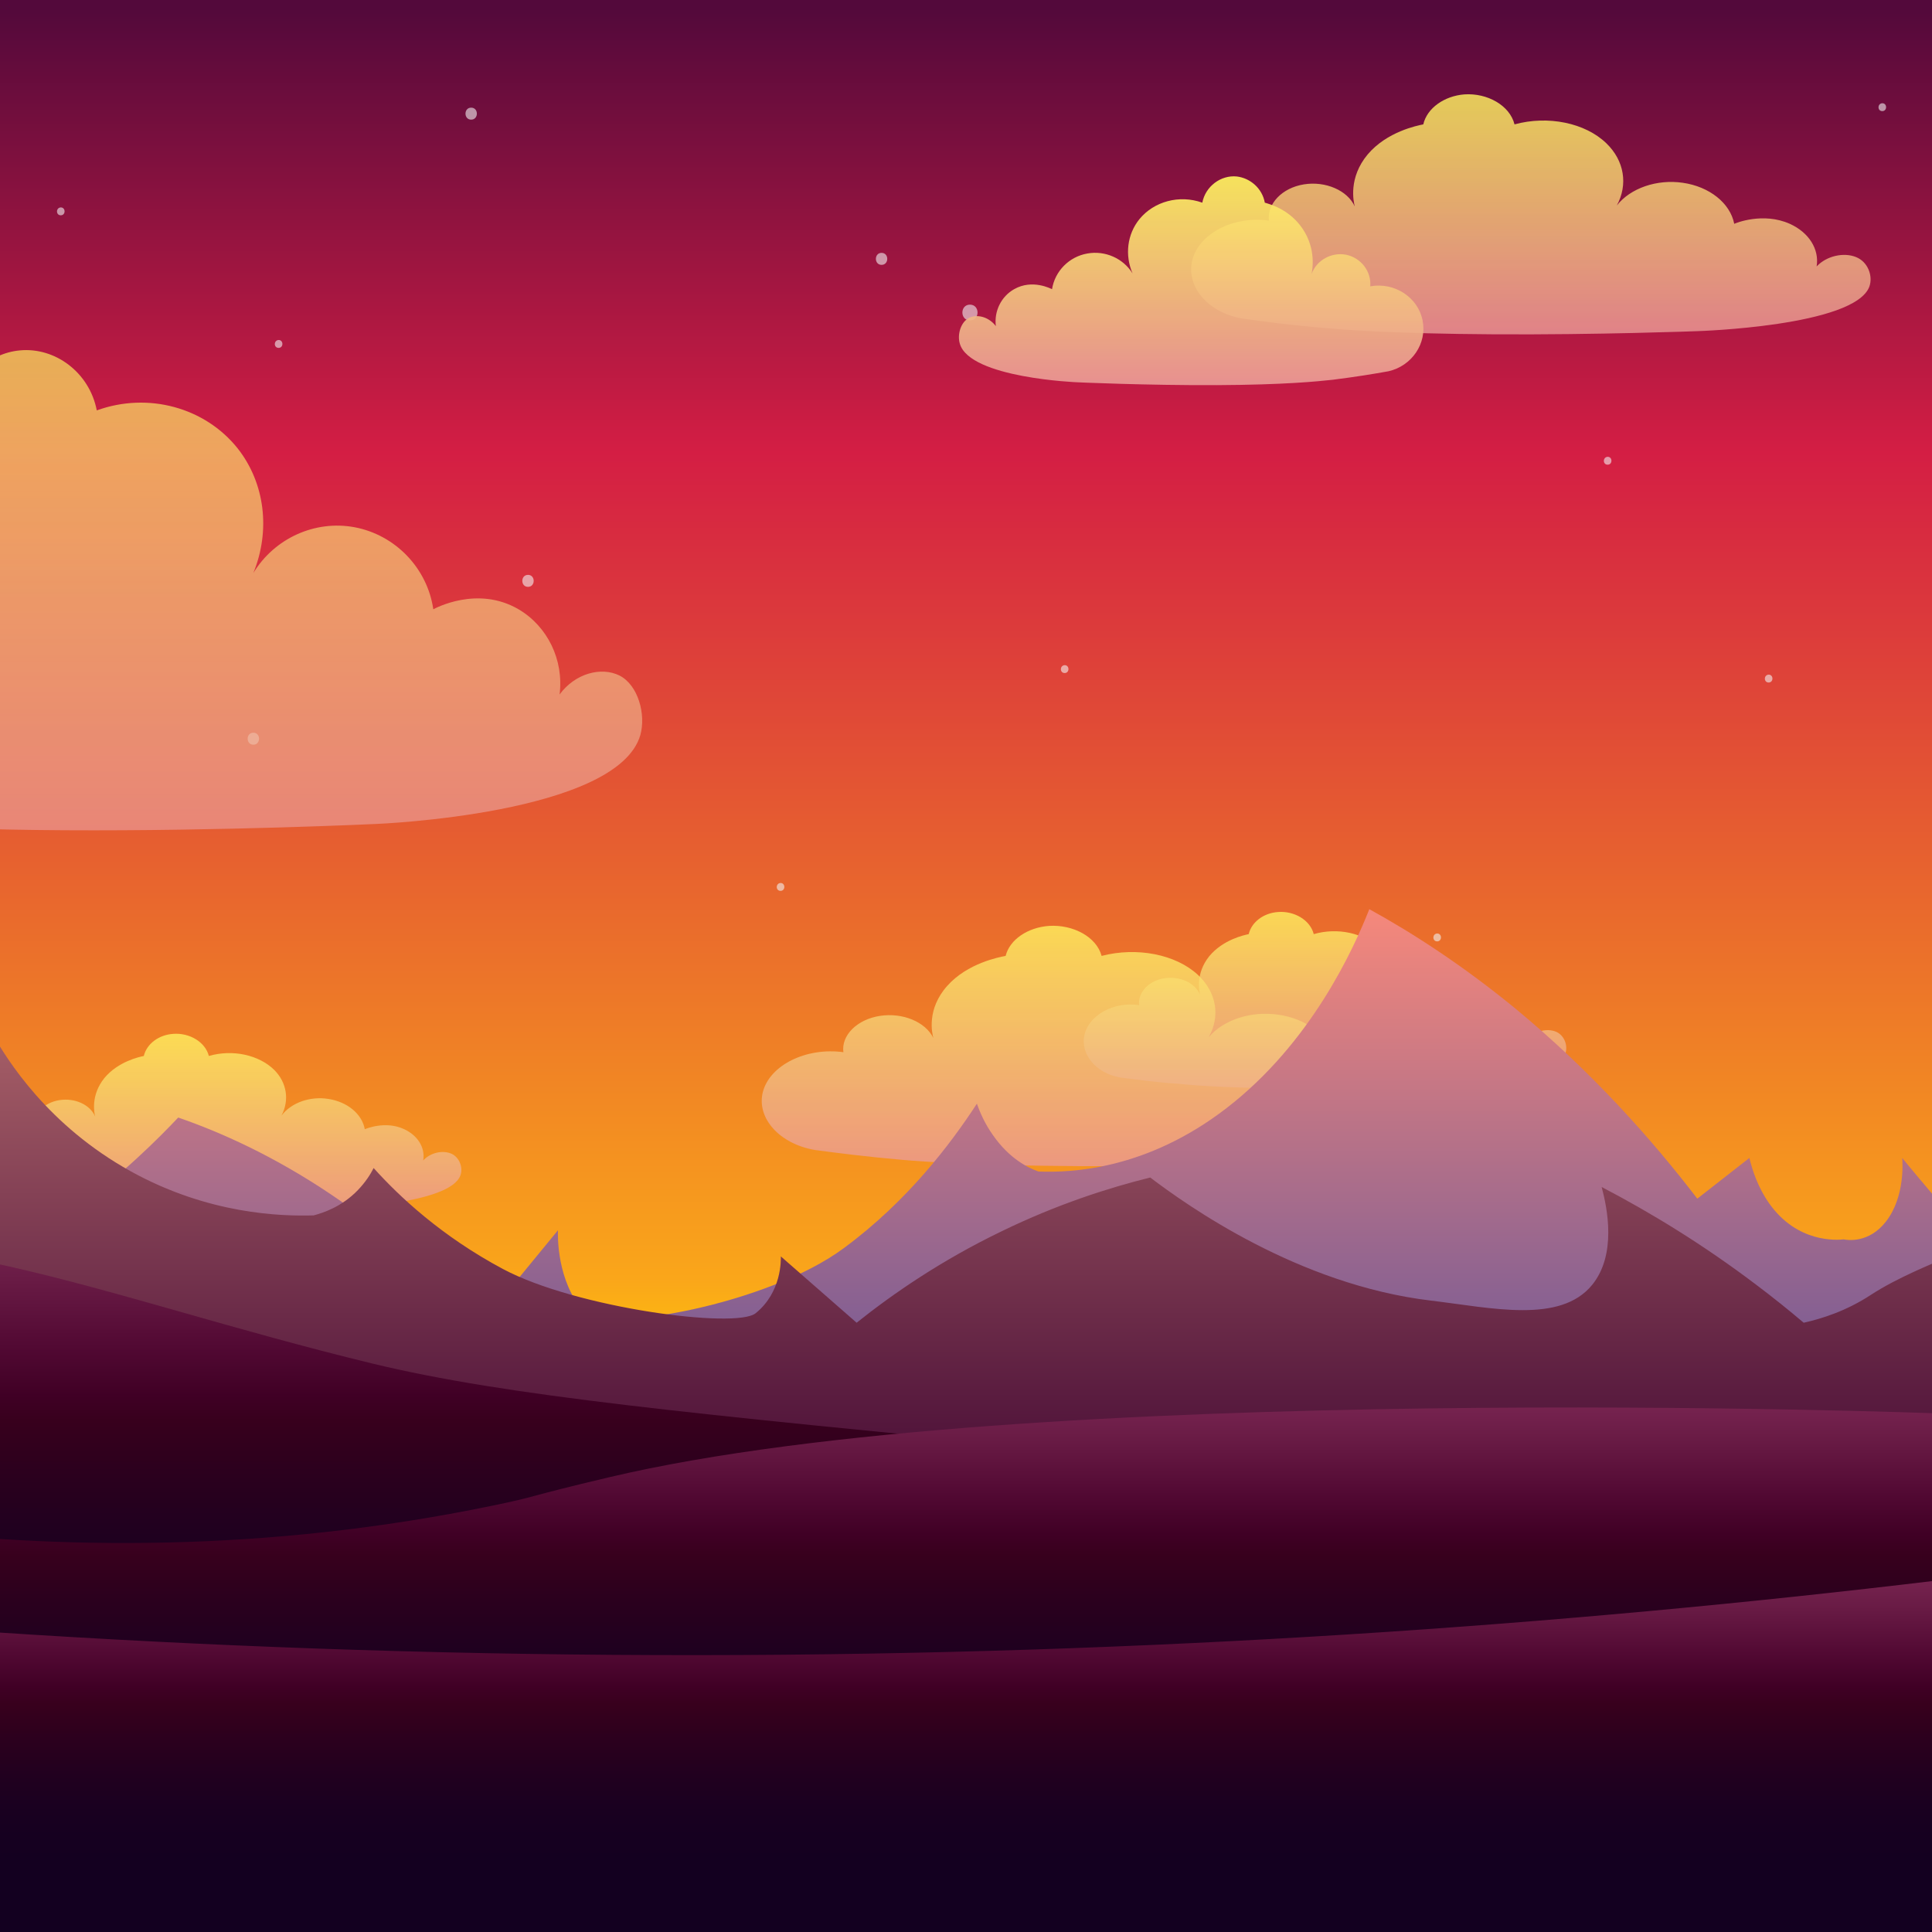
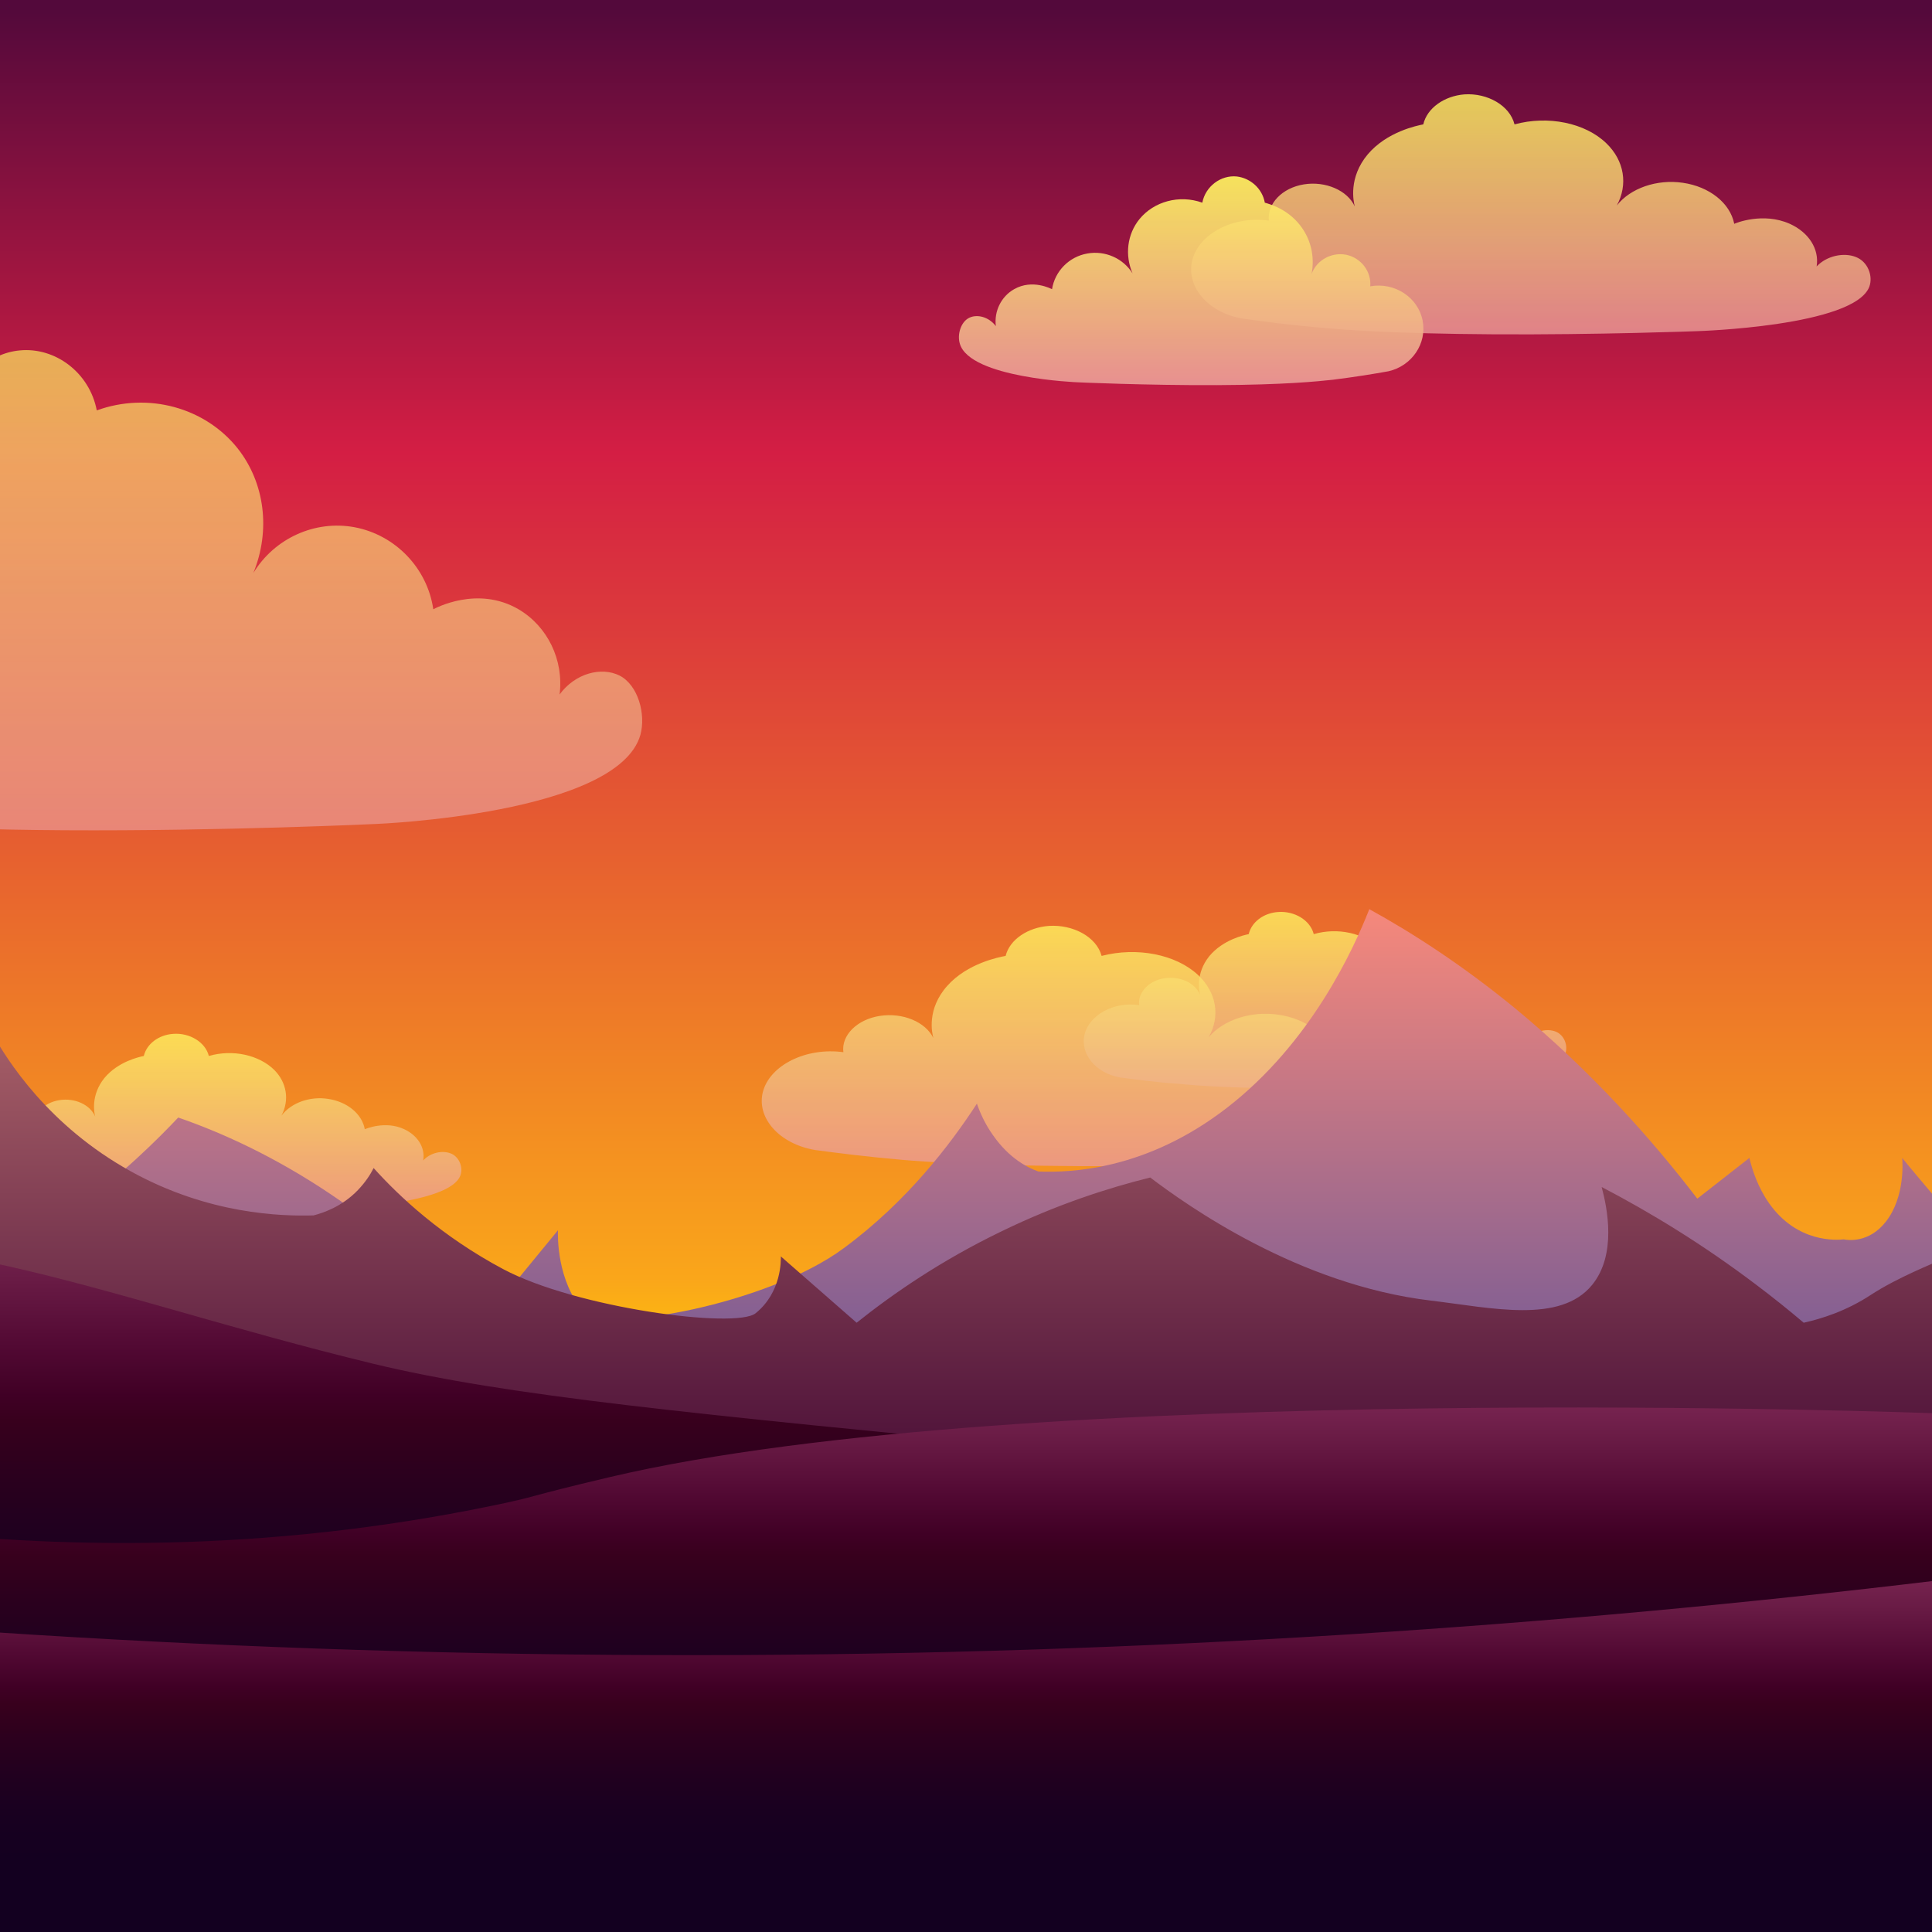
- <svg xmlns="http://www.w3.org/2000/svg" enable-background="new 0 0 792 612" version="1.1" viewBox="0 0 612 612" xml:space="preserve" id="svg200" width="612" height="612">
-   <defs id="defs204" />
-   <style type="text/css" id="style2">
- 	.st0{fill:url(#t);}
- 	.st1{opacity:0.59;}
- 	.st2{fill:#F1F2F2;}
- 	.st3{fill:url(#u);}
- 	.st4{opacity:0.68;fill:url(#v);}
- 	.st5{opacity:0.82;fill:url(#w);}
- 	.st6{opacity:0.92;fill:url(#x);}
- 	.st7{opacity:0.79;fill:url(#y);}
- 	.st8{opacity:0.79;fill:url(#z);}
- 	.st9{opacity:0.79;fill:url(#aa);}
- 	.st10{opacity:0.79;fill:url(#ab);}
- 	.st11{fill:url(#o);}
- 	.st12{fill:url(#p);}
- 	.st13{fill:url(#q);}
- 	.st14{fill:url(#r);}
- 	.st15{fill:url(#s);}
- 	.st16{fill:url(#SVGID_15_);}
- 	.st17{fill:url(#SVGID_16_);}
- 	.st18{opacity:0.68;fill:url(#SVGID_17_);}
- 	.st19{opacity:0.82;fill:url(#SVGID_18_);}
- 	.st20{opacity:0.92;fill:url(#SVGID_19_);}
- 	.st21{opacity:0.79;fill:url(#SVGID_20_);}
- 	.st22{opacity:0.79;fill:url(#SVGID_21_);}
- 	.st23{opacity:0.79;fill:url(#SVGID_22_);}
- 	.st24{opacity:0.79;fill:url(#SVGID_23_);}
- 	.st25{fill:url(#SVGID_24_);}
- 	.st26{fill:url(#SVGID_25_);}
- 	.st27{fill:url(#SVGID_26_);}
- 	.st28{fill:url(#SVGID_27_);}
- 	.st29{fill:url(#SVGID_28_);}
- 	.st30{fill:url(#SVGID_29_);}
- 	.st31{fill:url(#SVGID_30_);}
- 	.st32{opacity:0.68;fill:url(#SVGID_31_);}
- 	.st33{opacity:0.82;fill:url(#SVGID_32_);}
- 	.st34{opacity:0.92;fill:url(#SVGID_33_);}
- 	.st35{opacity:0.79;fill:url(#SVGID_34_);}
- 	.st36{opacity:0.79;fill:url(#SVGID_35_);}
- 	.st37{opacity:0.79;fill:url(#SVGID_36_);}
- 	.st38{opacity:0.79;fill:url(#SVGID_37_);}
- 	.st39{fill:url(#SVGID_38_);}
- 	.st40{fill:url(#SVGID_39_);}
- 	.st41{fill:url(#SVGID_40_);}
- 	.st42{fill:url(#SVGID_41_);}
- 	.st43{fill:url(#SVGID_42_);}
- 	.st44{fill:url(#SVGID_43_);}
- 	.st45{fill:url(#SVGID_44_);}
- 	.st46{opacity:0.68;fill:url(#SVGID_45_);}
- 	.st47{opacity:0.82;fill:url(#SVGID_46_);}
- 	.st48{opacity:0.92;fill:url(#SVGID_47_);}
- 	.st49{opacity:0.79;fill:url(#SVGID_48_);}
- 	.st50{opacity:0.79;fill:url(#SVGID_49_);}
- 	.st51{opacity:0.79;fill:url(#SVGID_50_);}
- 	.st52{opacity:0.79;fill:url(#SVGID_51_);}
- 	.st53{fill:url(#SVGID_52_);}
- 	.st54{fill:url(#SVGID_53_);}
- 	.st55{fill:url(#SVGID_54_);}
- 	.st56{fill:url(#SVGID_55_);}
- 	.st57{fill:url(#SVGID_56_);}
- 	.st58{fill:url(#SVGID_57_);}
- 	.st59{fill:url(#SVGID_58_);}
- 	.st60{opacity:0.68;fill:url(#SVGID_59_);}
- 	.st61{opacity:0.82;fill:url(#SVGID_60_);}
- 	.st62{opacity:0.92;fill:url(#SVGID_61_);}
- 	.st63{opacity:0.79;fill:url(#SVGID_62_);}
- 	.st64{opacity:0.79;fill:url(#SVGID_63_);}
- 	.st65{opacity:0.79;fill:url(#SVGID_64_);}
- 	.st66{opacity:0.79;fill:url(#SVGID_65_);}
- 	.st67{fill:url(#SVGID_66_);}
- 	.st68{fill:url(#SVGID_67_);}
- 	.st69{fill:url(#SVGID_68_);}
- 	.st70{fill:url(#SVGID_69_);}
- 	.st71{fill:url(#SVGID_70_);}
- </style>
-   <linearGradient id="t" x1="396" x2="396" y1="-0.027" y2="455.97" gradientUnits="userSpaceOnUse" gradientTransform="translate(-178.7448)">
-     <stop stop-color="#53093B" offset=".006" id="stop4" />
-     <stop stop-color="#D41E44" offset=".314" id="stop6" />
-     <stop stop-color="#FAA61A" offset=".888" id="stop8" />
-     <stop stop-color="#FFD800" offset=".993" id="stop10" />
+ <svg xmlns="http://www.w3.org/2000/svg" xml:space="preserve" id="svg200" version="1.1" viewBox="0 0 612 612">
+   <linearGradient id="t" x1="396" x2="396" y1="-.027" y2="455.97" gradientTransform="translate(-178.745)" gradientUnits="userSpaceOnUse">
+     <stop id="stop4" offset=".006" stop-color="#53093B" />
+     <stop id="stop6" offset=".314" stop-color="#D41E44" />
+     <stop id="stop8" offset=".888" stop-color="#FAA61A" />
+     <stop id="stop10" offset=".993" stop-color="#FFD800" />
  </linearGradient>
-   <rect class="st0" width="792" height="456" id="rect13" x="-178.745" y="0" style="fill:url(#t)" />
-   <radialGradient id="u" cx="647.71" cy="284.29" r="55.708" gradientUnits="userSpaceOnUse" gradientTransform="translate(79.73858,92.61591)">
-     <stop stop-color="#F4F3B0" offset=".01" id="stop15" />
-     <stop stop-color="#F9ED32" offset="1" id="stop17" />
+   <path id="rect13" fill="url(#t)" d="M-178.745 0h792v456h-792z" />
+   <radialGradient id="u" cx="647.71" cy="284.29" r="55.708" gradientTransform="translate(79.739 92.616)" gradientUnits="userSpaceOnUse">
+     <stop id="stop15" offset=".01" stop-color="#F4F3B0" />
+     <stop id="stop17" offset="1" stop-color="#F9ED32" />
  </radialGradient>
-   <circle class="st3" cx="727.439" cy="376.916" r="55.7" id="circle20" style="fill:url(#u)" />
-   <g class="st1" id="g60" transform="translate(-178.7448)">
-     <path class="st2" d="m 328,37.9 c 2.4,0 2.4,-3.8 0,-3.8 -2.4,0 -2.4,3.8 0,3.8 z" id="path22" />
-     <path class="st2" d="m 486,101.5 c 3.2,0 3.2,-5 0,-5 -3.2,0 -3.2,5 0,5 z" id="path24" />
-     <path class="st2" d="m 198,68.2 c 1.6,0 1.6,-2.5 0,-2.5 -1.6,0.1 -1.6,2.5 0,2.5 z" id="path26" />
-     <path class="st2" d="m 267,110.2 c 1.6,0 1.6,-2.5 0,-2.5 -1.6,0.1 -1.6,2.5 0,2.5 z" id="path28" />
-     <path class="st2" d="m 426,282.2 c 1.6,0 1.6,-2.5 0,-2.5 -1.6,0.1 -1.6,2.5 0,2.5 z" id="path30" />
-     <path class="st2" d="m 516,213.2 c 1.6,0 1.6,-2.5 0,-2.5 -1.6,0.1 -1.6,2.5 0,2.5 z" id="path32" />
-     <path class="st2" d="m 634,298.2 c 1.6,0 1.6,-2.5 0,-2.5 -1.6,0.1 -1.6,2.5 0,2.5 z" id="path34" />
-     <path class="st2" d="m 739,216.2 c 1.6,0 1.6,-2.5 0,-2.5 -1.6,0.1 -1.6,2.5 0,2.5 z" id="path36" />
-     <path class="st2" d="m 688,147.2 c 1.6,0 1.6,-2.5 0,-2.5 -1.6,0.1 -1.6,2.5 0,2.5 z" id="path38" />
-     <path class="st2" d="m 775,35.2 c 1.6,0 1.6,-2.5 0,-2.5 -1.6,0.1 -1.6,2.5 0,2.5 z" id="path40" />
-     <path class="st2" d="m 64,298.2 c 1.6,0 1.6,-2.5 0,-2.5 -1.6,0.1 -1.6,2.5 0,2.5 z" id="path42" />
-     <path class="st2" d="m 43,159.2 c 1.6,0 1.6,-2.5 0,-2.5 -1.6,0.1 -1.6,2.5 0,2.5 z" id="path44" />
-     <path class="st2" d="m 132,82.2 c 1.6,0 1.6,-2.5 0,-2.5 -1.6,0.1 -1.6,2.5 0,2.5 z" id="path46" />
-     <path class="st2" d="m 77,56.9 c 2.4,0 2.4,-3.8 0,-3.8 -2.4,0 -2.4,3.8 0,3.8 z" id="path48" />
-     <path class="st2" d="m 103,119.9 c 2.4,0 2.4,-3.8 0,-3.8 -2.4,0 -2.4,3.8 0,3.8 z" id="path50" />
-     <path class="st2" d="m 458,83.9 c 2.4,0 2.4,-3.8 0,-3.8 -2.4,0 -2.4,3.8 0,3.8 z" id="path52" />
-     <path class="st2" d="m 346,185.9 c 2.4,0 2.4,-3.8 0,-3.8 -2.4,0 -2.4,3.8 0,3.8 z" id="path54" />
-     <path class="st2" d="m 164,323.9 c 2.4,0 2.4,-3.8 0,-3.8 -2.4,0 -2.4,3.8 0,3.8 z" id="path56" />
-     <path class="st2" d="m 259,235.9 c 2.4,0 2.4,-3.8 0,-3.8 -2.4,0 -2.4,3.8 0,3.8 z" id="path58" />
+   <circle id="circle20" cx="727.439" cy="376.916" r="55.7" fill="url(#u)" />
+   <g id="g60" opacity=".59" transform="translate(-178.745)">
+     
  </g>
-   <linearGradient id="v" x1="217.2" x2="217.2" y1="110.88" y2="263" gradientUnits="userSpaceOnUse" gradientTransform="translate(-178.7448)">
-     <stop stop-color="#FFF45F" offset="0" id="stop62" />
-     <stop stop-color="#EA9A97" offset=".995" id="stop64" />
+   <linearGradient id="v" x1="217.2" x2="217.2" y1="110.88" y2="263" gradientTransform="translate(-178.745)" gradientUnits="userSpaceOnUse">
+     <stop id="stop62" offset="0" stop-color="#FFF45F" />
+     <stop id="stop64" offset=".995" stop-color="#EA9A97" />
  </linearGradient>
-   <path class="st4" d="m -101.745,253 c -16.7,-3.9 -27.4,-20.3 -24.2,-36.8 3.2,-16.9 20,-28.4 37.2,-25.2 -1,-10.9 6.4,-20.8 17,-23 10.5,-2.2 21.1,3.8 24.6,14 -0.6,-3 -3.3,-18.2 6.4,-33 9.4,-14.5 23.9,-18.3 27,-19 1.9,-10.3 10.2,-18.1 20,-19 11.2,-1.1 22.1,7 24.4,19 16.3,-5.9 34.3,-0.9 44.6,12 8.7,11 10.5,26.1 5,39.5 6.7,-11 19.5,-16.8 32,-14.5 12.9,2.4 23.1,12.9 25,26 0.6,-0.3 14,-7.6 27,0 9.2,5.4 14.4,16.1 13,27 4.9,-6.7 13.2,-8.9 19,-6 5.9,3 8.4,12.3 6.6,18.8 -7.2,25.2 -83.6,28.2 -83.6,28.2 0,0 -48.4,2.3 -99,2 -47.8,-0.3 -71.7,-2.8 -82,-4 -16.5,-1.9 -30.3,-4.2 -40,-6 z" id="path67" style="fill:url(#v)" />
-   <linearGradient id="w" x1="663.58" x2="663.58" y1="29.877" y2="105.94" gradientUnits="userSpaceOnUse" gradientTransform="translate(-178.7448)">
-     <stop stop-color="#FFF45F" offset="0" id="stop69" />
-     <stop stop-color="#EA9A97" offset=".995" id="stop71" />
+   <path id="path67" fill="url(#v)" d="M-101.745 253c-16.7-3.9-27.4-20.3-24.2-36.8 3.2-16.9 20-28.4 37.2-25.2-1-10.9 6.4-20.8 17-23 10.5-2.2 21.1 3.8 24.6 14-.6-3-3.3-18.2 6.4-33 9.4-14.5 23.9-18.3 27-19 1.9-10.3 10.2-18.1 20-19 11.2-1.1 22.1 7 24.4 19 16.3-5.9 34.3-.9 44.6 12 8.7 11 10.5 26.1 5 39.5 6.7-11 19.5-16.8 32-14.5 12.9 2.4 23.1 12.9 25 26 .6-.3 14-7.6 27 0 9.2 5.4 14.4 16.1 13 27 4.9-6.7 13.2-8.9 19-6 5.9 3 8.4 12.3 6.6 18.8-7.2 25.2-83.6 28.2-83.6 28.2s-48.4 2.3-99 2c-47.8-.3-71.7-2.8-82-4a590.2 590.2 0 0 1-40-6z" opacity=".68" />
+   <linearGradient id="w" x1="663.58" x2="663.58" y1="29.877" y2="105.94" gradientTransform="translate(-178.745)" gradientUnits="userSpaceOnUse">
+     <stop id="stop69" offset="0" stop-color="#FFF45F" />
+     <stop id="stop71" offset=".995" stop-color="#EA9A97" />
  </linearGradient>
-   <path class="st5" d="m 393.455,100.9 c -10.9,-1.9 -17.8,-10.2 -15.8,-18.4 2.1,-8.5 13,-14.2 24.3,-12.6 -0.6,-5.4 4.2,-10.4 11.1,-11.5 6.8,-1.1 13.8,1.9 16.1,7 -0.4,-1.5 -2.1,-9.1 4.1,-16.5 6.1,-7.2 15.6,-9.1 17.6,-9.5 1.2,-5.2 6.7,-9 13,-9.5 7.3,-0.5 14.4,3.5 15.9,9.5 10.6,-2.9 22.4,-0.5 29.1,6 5.7,5.5 6.9,13.1 3.3,19.7 4.3,-5.5 12.7,-8.4 20.9,-7.2 8.4,1.2 15,6.4 16.3,13 0.4,-0.2 9.1,-3.8 17.6,0 6,2.7 9.4,8 8.5,13.5 3.2,-3.4 8.6,-4.5 12.4,-3 3.9,1.5 5.5,6.1 4.3,9.4 -4.7,12.6 -54.5,14.1 -54.5,14.1 0,0 -31.6,1.2 -64.6,1 -31.2,-0.2 -46.8,-1.4 -53.5,-2 -10.8,-0.9 -19.8,-2.1 -26.1,-3 z" id="path74" style="fill:url(#w)" />
-   <linearGradient id="x" x1="-1324.2" x2="-1324.2" y1="55.877" y2="121.97" gradientTransform="matrix(-1.1403,0,0,1,-1132.845,0)" gradientUnits="userSpaceOnUse">
-     <stop stop-color="#FFF45F" offset="0" id="stop76" />
-     <stop stop-color="#EA9A97" offset=".995" id="stop78" />
+   <path id="path74" fill="url(#w)" d="M393.455 100.9c-10.9-1.9-17.8-10.2-15.8-18.4 2.1-8.5 13-14.2 24.3-12.6-.6-5.4 4.2-10.4 11.1-11.5 6.8-1.1 13.8 1.9 16.1 7-.4-1.5-2.1-9.1 4.1-16.5 6.1-7.2 15.6-9.1 17.6-9.5 1.2-5.2 6.7-9 13-9.5 7.3-.5 14.4 3.5 15.9 9.5 10.6-2.9 22.4-.5 29.1 6 5.7 5.5 6.9 13.1 3.3 19.7 4.3-5.5 12.7-8.4 20.9-7.2 8.4 1.2 15 6.4 16.3 13 .4-.2 9.1-3.8 17.6 0 6 2.7 9.4 8 8.5 13.5 3.2-3.4 8.6-4.5 12.4-3 3.9 1.5 5.5 6.1 4.3 9.4-4.7 12.6-54.5 14.1-54.5 14.1s-31.6 1.2-64.6 1c-31.2-.2-46.8-1.4-53.5-2-10.8-.9-19.8-2.1-26.1-3z" opacity=".82" />
+   <linearGradient id="x" x1="-1324.2" x2="-1324.2" y1="55.877" y2="121.97" gradientTransform="matrix(-1.1403 0 0 1 -1132.845 0)" gradientUnits="userSpaceOnUse">
+     <stop id="stop76" offset="0" stop-color="#FFF45F" />
+     <stop id="stop78" offset=".995" stop-color="#EA9A97" />
  </linearGradient>
-   <path class="st6" d="m 439.855,117.6 c 7.4,-1.7 12.2,-8.8 10.8,-16 -1.4,-7.4 -8.9,-12.3 -16.6,-10.9 0.4,-4.7 -2.9,-9 -7.6,-10 -4.7,-0.9 -9.4,1.7 -11,6.1 0.3,-1.3 1.5,-7.9 -2.8,-14.3 -4.2,-6.3 -10.7,-7.9 -12,-8.3 -0.8,-4.5 -4.6,-7.8 -8.9,-8.3 -5,-0.5 -9.9,3.1 -10.9,8.3 -7.3,-2.6 -15.3,-0.4 -19.9,5.2 -3.9,4.8 -4.7,11.4 -2.2,17.2 -3,-4.8 -8.7,-7.3 -14.3,-6.3 -5.8,1 -10.3,5.6 -11.2,11.3 -0.3,-0.1 -6.2,-3.3 -12,0 -4.1,2.3 -6.4,7 -5.8,11.7 -2.2,-2.9 -5.9,-3.9 -8.5,-2.6 -2.6,1.3 -3.8,5.3 -2.9,8.2 3.2,10.9 37.3,12.2 37.3,12.2 0,0 21.6,1 44.2,0.9 21.3,-0.1 32,-1.2 36.6,-1.7 7.2,-0.9 13.3,-1.9 17.7,-2.7 z" id="path81" style="fill:url(#x)" />
-   <linearGradient id="y" x1="248.47" x2="248.47" y1="327.54" y2="383.57" gradientUnits="userSpaceOnUse" gradientTransform="translate(-178.7448)">
-     <stop stop-color="#FFF45F" offset="0" id="stop83" />
-     <stop stop-color="#EA9A97" offset=".995" id="stop85" />
+   <path id="path81" fill="url(#x)" d="M439.855 117.6c7.4-1.7 12.2-8.8 10.8-16-1.4-7.4-8.9-12.3-16.6-10.9.4-4.7-2.9-9-7.6-10-4.7-.9-9.4 1.7-11 6.1.3-1.3 1.5-7.9-2.8-14.3-4.2-6.3-10.7-7.9-12-8.3-.8-4.5-4.6-7.8-8.9-8.3-5-.5-9.9 3.1-10.9 8.3-7.3-2.6-15.3-.4-19.9 5.2-3.9 4.8-4.7 11.4-2.2 17.2-3-4.8-8.7-7.3-14.3-6.3-5.8 1-10.3 5.6-11.2 11.3-.3-.1-6.2-3.3-12 0-4.1 2.3-6.4 7-5.8 11.7-2.2-2.9-5.9-3.9-8.5-2.6-2.6 1.3-3.8 5.3-2.9 8.2 3.2 10.9 37.3 12.2 37.3 12.2s21.6 1 44.2.9c21.3-.1 32-1.2 36.6-1.7 7.2-.9 13.3-1.9 17.7-2.7z" opacity=".92" />
+   <linearGradient id="y" x1="248.47" x2="248.47" y1="327.54" y2="383.57" gradientTransform="translate(-178.745)" gradientUnits="userSpaceOnUse">
+     <stop id="stop83" offset="0" stop-color="#FFF45F" />
+     <stop id="stop85" offset=".995" stop-color="#EA9A97" />
  </linearGradient>
-   <path class="st7" d="m 4.755,379.9 c -7.7,-1.4 -12.7,-7.5 -11.2,-13.6 1.5,-6.2 9.3,-10.5 17.3,-9.3 -0.5,-4 3,-7.7 7.9,-8.5 4.9,-0.8 9.8,1.4 11.4,5.2 -0.3,-1.1 -1.5,-6.7 2.9,-12.2 4.4,-5.3 11.1,-6.7 12.5,-7 0.9,-3.8 4.7,-6.7 9.3,-7 5.2,-0.4 10.2,2.6 11.3,7 7.6,-2.2 15.9,-0.3 20.7,4.4 4,4 4.9,9.6 2.3,14.5 3.1,-4.1 9,-6.2 14.8,-5.3 6,0.9 10.7,4.7 11.6,9.6 0.3,-0.1 6.5,-2.8 12.5,0 4.3,2 6.7,5.9 6,9.9 2.3,-2.5 6.1,-3.3 8.8,-2.2 2.7,1.1 3.9,4.5 3,6.9 -3.3,9.3 -38.7,10.4 -38.7,10.4 0,0 -22.5,0.9 -45.9,0.7 -22.2,-0.1 -33.3,-1 -38,-1.5 -7.6,-0.5 -14,-1.4 -18.5,-2 z" id="path88" style="fill:url(#y)" />
-   <linearGradient id="z" x1="77" x2="77" y1="299.9" y2="355.93" gradientUnits="userSpaceOnUse" gradientTransform="translate(-178.7448)">
-     <stop stop-color="#FFF45F" offset="0" id="stop90" />
-     <stop stop-color="#EA9A97" offset=".995" id="stop92" />
+   <path id="path88" fill="url(#y)" d="M4.755 379.9c-7.7-1.4-12.7-7.5-11.2-13.6 1.5-6.2 9.3-10.5 17.3-9.3-.5-4 3-7.7 7.9-8.5 4.9-.8 9.8 1.4 11.4 5.2-.3-1.1-1.5-6.7 2.9-12.2 4.4-5.3 11.1-6.7 12.5-7 .9-3.8 4.7-6.7 9.3-7 5.2-.4 10.2 2.6 11.3 7 7.6-2.2 15.9-.3 20.7 4.4 4 4 4.9 9.6 2.3 14.5 3.1-4.1 9-6.2 14.8-5.3 6 .9 10.7 4.7 11.6 9.6.3-.1 6.5-2.8 12.5 0 4.3 2 6.7 5.9 6 9.9 2.3-2.5 6.1-3.3 8.8-2.2 2.7 1.1 3.9 4.5 3 6.9-3.3 9.3-38.7 10.4-38.7 10.4s-22.5.9-45.9.7c-22.2-.1-33.3-1-38-1.5-7.6-.5-14-1.4-18.5-2z" opacity=".79" />
+   <linearGradient id="z" x1="77" x2="77" y1="299.9" y2="355.93" gradientTransform="translate(-178.745)" gradientUnits="userSpaceOnUse">
+     <stop id="stop90" offset="0" stop-color="#FFF45F" />
+     <stop id="stop92" offset=".995" stop-color="#EA9A97" />
  </linearGradient>
-   <path class="st8" d="m -166.745,352.2 c -7.7,-1.4 -12.7,-7.5 -11.2,-13.6 1.5,-6.2 9.3,-10.5 17.3,-9.3 -0.5,-4 3,-7.7 7.9,-8.5 4.9,-0.8 9.8,1.4 11.4,5.2 -0.3,-1.1 -1.5,-6.7 2.9,-12.2 4.4,-5.3 11.1,-6.7 12.5,-7 0.9,-3.8 4.7,-6.7 9.3,-7 5.2,-0.4 10.2,2.6 11.3,7 7.6,-2.2 15.9,-0.3 20.7,4.4 4,4 4.9,9.6 2.3,14.5 3.1,-4.1 9,-6.2 14.8,-5.3 6,0.9 10.7,4.7 11.6,9.6 0.3,-0.1 6.5,-2.8 12.5,0 4.3,2 6.7,5.9 6,9.9 2.3,-2.5 6.1,-3.3 8.8,-2.2 2.7,1.1 3.9,4.5 3,6.9 -3.3,9.3 -38.7,10.4 -38.7,10.4 0,0 -22.5,0.9 -45.9,0.7 -22.2,-0.1 -33.3,-1 -38,-1.5 -7.6,-0.5 -14,-1.3 -18.5,-2 z" id="path95" style="fill:url(#z)" />
-   <linearGradient id="aa" x1="598.53" x2="598.53" y1="288.94" y2="344.97" gradientUnits="userSpaceOnUse" gradientTransform="translate(-178.7448)">
-     <stop stop-color="#FFF45F" offset="0" id="stop97" />
-     <stop stop-color="#EA9A97" offset=".995" id="stop99" />
+   <path id="path95" fill="url(#z)" d="M-166.745 352.2c-7.7-1.4-12.7-7.5-11.2-13.6 1.5-6.2 9.3-10.5 17.3-9.3-.5-4 3-7.7 7.9-8.5 4.9-.8 9.8 1.4 11.4 5.2-.3-1.1-1.5-6.7 2.9-12.2 4.4-5.3 11.1-6.7 12.5-7 .9-3.8 4.7-6.7 9.3-7 5.2-.4 10.2 2.6 11.3 7 7.6-2.2 15.9-.3 20.7 4.4 4 4 4.9 9.6 2.3 14.5 3.1-4.1 9-6.2 14.8-5.3 6 .9 10.7 4.7 11.6 9.6.3-.1 6.5-2.8 12.5 0 4.3 2 6.7 5.9 6 9.9 2.3-2.5 6.1-3.3 8.8-2.2 2.7 1.1 3.9 4.5 3 6.9-3.3 9.3-38.7 10.4-38.7 10.4s-22.5.9-45.9.7c-22.2-.1-33.3-1-38-1.5-7.6-.5-14-1.3-18.5-2z" opacity=".79" />
+   <linearGradient id="aa" x1="598.53" x2="598.53" y1="288.94" y2="344.97" gradientTransform="translate(-178.745)" gradientUnits="userSpaceOnUse">
+     <stop id="stop97" offset="0" stop-color="#FFF45F" />
+     <stop id="stop99" offset=".995" stop-color="#EA9A97" />
  </linearGradient>
-   <path class="st9" d="m 354.755,341.3 c -7.7,-1.4 -12.7,-7.5 -11.2,-13.6 1.5,-6.2 9.3,-10.5 17.3,-9.3 -0.5,-4 3,-7.7 7.9,-8.5 4.9,-0.8 9.8,1.4 11.4,5.2 -0.3,-1.1 -1.5,-6.7 2.9,-12.2 4.4,-5.3 11.1,-6.7 12.5,-7 0.9,-3.8 4.7,-6.7 9.3,-7 5.2,-0.4 10.2,2.6 11.3,7 7.6,-2.2 15.9,-0.3 20.7,4.4 4,4 4.9,9.6 2.3,14.5 3.1,-4.1 9,-6.2 14.8,-5.3 6,0.9 10.7,4.7 11.6,9.6 0.3,-0.1 6.5,-2.8 12.5,0 4.3,2 6.7,5.9 6,9.9 2.3,-2.5 6.1,-3.3 8.8,-2.2 2.7,1.1 3.9,4.5 3,6.9 -3.3,9.3 -38.7,10.4 -38.7,10.4 0,0 -22.5,0.9 -45.9,0.7 -22.2,-0.1 -33.3,-1 -38,-1.5 -7.6,-0.5 -13.9,-1.4 -18.5,-2 z" id="path102" style="fill:url(#aa)" />
-   <linearGradient id="ab" x1="532.94" x2="532.94" y1="293.3" y2="369.36" gradientUnits="userSpaceOnUse" gradientTransform="translate(-178.7448)">
-     <stop stop-color="#FFF45F" offset="0" id="stop104" />
-     <stop stop-color="#EA9A97" offset=".995" id="stop106" />
+   <path id="path102" fill="url(#aa)" d="M354.755 341.3c-7.7-1.4-12.7-7.5-11.2-13.6 1.5-6.2 9.3-10.5 17.3-9.3-.5-4 3-7.7 7.9-8.5 4.9-.8 9.8 1.4 11.4 5.2-.3-1.1-1.5-6.7 2.9-12.2 4.4-5.3 11.1-6.7 12.5-7 .9-3.8 4.7-6.7 9.3-7 5.2-.4 10.2 2.6 11.3 7 7.6-2.2 15.9-.3 20.7 4.4 4 4 4.9 9.6 2.3 14.5 3.1-4.1 9-6.2 14.8-5.3 6 .9 10.7 4.7 11.6 9.6.3-.1 6.5-2.8 12.5 0 4.3 2 6.7 5.9 6 9.9 2.3-2.5 6.1-3.3 8.8-2.2 2.7 1.1 3.9 4.5 3 6.9-3.3 9.3-38.7 10.4-38.7 10.4s-22.5.9-45.9.7c-22.2-.1-33.3-1-38-1.5-7.6-.5-13.9-1.4-18.5-2z" opacity=".79" />
+   <linearGradient id="ab" x1="532.94" x2="532.94" y1="293.3" y2="369.36" gradientTransform="translate(-178.745)" gradientUnits="userSpaceOnUse">
+     <stop id="stop104" offset="0" stop-color="#FFF45F" />
+     <stop id="stop106" offset=".995" stop-color="#EA9A97" />
  </linearGradient>
-   <path class="st10" d="m 258.255,364.3 c -11.4,-1.9 -18.7,-10.2 -16.6,-18.4 2.2,-8.5 13.7,-14.2 25.5,-12.6 -0.7,-5.4 4.4,-10.4 11.6,-11.5 7.2,-1.1 14.4,1.9 16.9,7 -0.4,-1.5 -2.2,-9.1 4.4,-16.5 6.4,-7.2 16.4,-9.1 18.5,-9.5 1.3,-5.2 7,-9 13.7,-9.5 7.7,-0.5 15.1,3.5 16.7,9.5 11.2,-2.9 23.5,-0.5 30.5,6 5.9,5.5 7.2,13.1 3.4,19.8 4.6,-5.5 13.3,-8.4 21.9,-7.2 8.9,1.2 15.8,6.4 17.1,13 0.4,-0.2 9.6,-3.8 18.5,0 6.3,2.7 9.8,8 8.9,13.5 3.4,-3.4 9.1,-4.5 13,-3 4.1,1.5 5.8,6.1 4.5,9.4 -4.9,12.6 -57.1,14.1 -57.2,14.1 0,0 -33.1,1.2 -67.7,1 -32.7,-0.2 -49.1,-1.4 -56.1,-2 -11.4,-1 -20.8,-2.2 -27.5,-3.1 z" id="path109" style="fill:url(#ab)" />
-   <linearGradient id="o" x1="-1296.1" x2="-1296.1" y1="287.97" y2="488.35" gradientTransform="matrix(-1,0,0,1,-1078.885,0)" gradientUnits="userSpaceOnUse">
-     <stop stop-color="#F5887B" offset=".005" id="stop111" />
-     <stop stop-color="#484A9F" offset="1" id="stop113" />
+   <path id="path109" fill="url(#ab)" d="M258.255 364.3c-11.4-1.9-18.7-10.2-16.6-18.4 2.2-8.5 13.7-14.2 25.5-12.6-.7-5.4 4.4-10.4 11.6-11.5 7.2-1.1 14.4 1.9 16.9 7-.4-1.5-2.2-9.1 4.4-16.5 6.4-7.2 16.4-9.1 18.5-9.5 1.3-5.2 7-9 13.7-9.5 7.7-.5 15.1 3.5 16.7 9.5 11.2-2.9 23.5-.5 30.5 6 5.9 5.5 7.2 13.1 3.4 19.8 4.6-5.5 13.3-8.4 21.9-7.2 8.9 1.2 15.8 6.4 17.1 13 .4-.2 9.6-3.8 18.5 0 6.3 2.7 9.8 8 8.9 13.5 3.4-3.4 9.1-4.5 13-3 4.1 1.5 5.8 6.1 4.5 9.4-4.9 12.6-57.1 14.1-57.2 14.1 0 0-33.1 1.2-67.7 1-32.7-.2-49.1-1.4-56.1-2-11.4-1-20.8-2.2-27.5-3.1z" opacity=".79" />
+   <linearGradient id="o" x1="-1296.1" x2="-1296.1" y1="287.97" y2="488.35" gradientTransform="matrix(-1 0 0 1 -1078.885 0)" gradientUnits="userSpaceOnUse">
+     <stop id="stop111" offset=".005" stop-color="#F5887B" />
+     <stop id="stop113" offset="1" stop-color="#484A9F" />
  </linearGradient>
-   <path class="st11" d="m 613.255,379.6 c -3.6,-4.3 -7.2,-8.5 -10.7,-12.8 0.1,1 1,12.2 -5.1,20.1 -5.5,7.1 -12.4,5.9 -13.4,5.7 -2.1,0.2 -14.7,1.3 -23.7,-11.5 -3.5,-5 -5.3,-10.5 -6.2,-14.3 l -16.5,12.9 c -14.4,-18.8 -33.5,-40.3 -57.6,-60.2 -16.6,-13.6 -32.3,-23.8 -46.3,-31.5 -5,12.7 -18.5,42.4 -45.2,63 -25.4,19.6 -49.2,20.5 -59.6,20.1 -3.1,-1.1 -9.1,-3.9 -14.4,-11.5 -2.5,-3.5 -4.1,-7.1 -5.1,-10 -8.4,12.9 -22.1,31 -42.2,45.8 -24,17.8 -75.9,27.1 -82.3,20.1 -8.6,-9.6 -8.3,-24.2 -8.2,-25.8 -8.2,10 -16.5,20.1 -24.7,30.1 -11.7,-13.1 -27.4,-28.2 -47.3,-41.5 C 86.755,366.2 70.055,358.7 56.455,354 c -11.8,12.5 -48.1,48.7 -91.5,55.9 -19.7,3.3 -42.1,10.5 -52.4,-7.2 -8.1,-13.7 -5,-34.9 -3.1,-44.4 -15.9,11.6 -33,26.1 -50.4,44.4 -5.4,5.7 -10.6,11.5 -15.4,17.2 -5.9,-1.8 -22,-12.7 -22,-12.7 l -0.4,81.1 c 0,0 525.6,-2.8 792,-4.2" id="path116" style="fill:url(#o)" />
-   <linearGradient id="p" x1="396" x2="396" y1="326.97" y2="466.96" gradientUnits="userSpaceOnUse" gradientTransform="translate(-178.7448)">
-     <stop stop-color="#A65F67" offset="0" id="stop118" />
-     <stop stop-color="#4A0E37" offset="1" id="stop120" />
+   <path id="path116" fill="url(#o)" d="M613.255 379.6c-3.6-4.3-7.2-8.5-10.7-12.8.1 1 1 12.2-5.1 20.1-5.5 7.1-12.4 5.9-13.4 5.7-2.1.2-14.7 1.3-23.7-11.5-3.5-5-5.3-10.5-6.2-14.3l-16.5 12.9c-14.4-18.8-33.5-40.3-57.6-60.2-16.6-13.6-32.3-23.8-46.3-31.5-5 12.7-18.5 42.4-45.2 63-25.4 19.6-49.2 20.5-59.6 20.1-3.1-1.1-9.1-3.9-14.4-11.5-2.5-3.5-4.1-7.1-5.1-10-8.4 12.9-22.1 31-42.2 45.8-24 17.8-75.9 27.1-82.3 20.1-8.6-9.6-8.3-24.2-8.2-25.8-8.2 10-16.5 20.1-24.7 30.1-11.7-13.1-27.4-28.2-47.3-41.5-18-12.1-34.7-19.6-48.3-24.3-11.8 12.5-48.1 48.7-91.5 55.9-19.7 3.3-42.1 10.5-52.4-7.2-8.1-13.7-5-34.9-3.1-44.4-15.9 11.6-33 26.1-50.4 44.4-5.4 5.7-10.6 11.5-15.4 17.2-5.9-1.8-22-12.7-22-12.7l-.4 81.1s525.6-2.8 792-4.2" />
+   <linearGradient id="p" x1="396" x2="396" y1="326.97" y2="466.96" gradientTransform="translate(-178.745)" gradientUnits="userSpaceOnUse">
+     <stop id="stop118" offset="0" stop-color="#A65F67" />
+     <stop id="stop120" offset="1" stop-color="#4A0E37" />
  </linearGradient>
-   <path class="st12" d="m -178.745,392.3 c 4,-3.4 8,-6.9 12.1,-10.3 -0.1,0.7 -1,8.5 5,14 5.4,4.9 12.1,4.1 13,4 2.1,0.2 14.3,0.9 23,-8 3.4,-3.5 5.1,-7.3 6,-10 5.3,3 10.7,6 16,9 14,-13.2 32.6,-28.2 56,-42 16.1,-9.5 31.4,-16.6 45,-22 4.9,8.9 18,29.6 44,44 24.7,13.7 47.8,14.3 58,14 3,-0.8 8.9,-2.7 14,-8 2.4,-2.5 4,-5 5,-7 8.1,9 21.5,21.6 41,32 23.3,12.4 73.8,19 80,14 8.3,-6.7 8,-16.9 8,-18 l 24,21 c 11.4,-9.1 26.7,-19.7 46,-29 17.5,-8.5 33.7,-13.7 47,-17 11.5,8.7 46.8,34 89,39 19.2,2.3 40.9,7.4 51,-5 7.8,-9.6 4.8,-24.3 3,-31 15.5,8.1 32.1,18.2 49,31 5.3,4 10.3,8 15,12 5.8,-1.3 13.5,-3.7 21.4,-8.9 8.4,-5.5 20.5,-10.2 20.6,-10.4 V 467 l -792.1,-3" id="path123" style="fill:url(#p)" />
-   <linearGradient id="q" x1="396" x2="396" y1="392.83" y2="555.35" gradientUnits="userSpaceOnUse" gradientTransform="translate(-178.7448)">
-     <stop stop-color="#76234F" offset="0" id="stop125" />
-     <stop stop-color="#691B45" offset=".076" id="stop127" />
-     <stop stop-color="#520933" offset=".207" id="stop129" />
-     <stop stop-color="#400025" offset=".303" id="stop131" />
-     <stop stop-color="#38001D" offset=".352" id="stop133" />
-     <stop stop-color="#33001D" offset=".39" id="stop135" />
-     <stop stop-color="#29001E" offset=".477" id="stop137" />
-     <stop stop-color="#20001F" offset=".567" id="stop139" />
-     <stop stop-color="#190020" offset=".657" id="stop141" />
-     <stop stop-color="#150020" offset=".75" id="stop143" />
-     <stop stop-color="#130020" offset=".849" id="stop145" />
+   <path id="path123" fill="url(#p)" d="M-178.745 392.3c4-3.4 8-6.9 12.1-10.3-.1.7-1 8.5 5 14 5.4 4.9 12.1 4.1 13 4 2.1.2 14.3.9 23-8 3.4-3.5 5.1-7.3 6-10 5.3 3 10.7 6 16 9 14-13.2 32.6-28.2 56-42 16.1-9.5 31.4-16.6 45-22 4.9 8.9 18 29.6 44 44 24.7 13.7 47.8 14.3 58 14 3-.8 8.9-2.7 14-8 2.4-2.5 4-5 5-7 8.1 9 21.5 21.6 41 32 23.3 12.4 73.8 19 80 14 8.3-6.7 8-16.9 8-18l24 21c11.4-9.1 26.7-19.7 46-29 17.5-8.5 33.7-13.7 47-17 11.5 8.7 46.8 34 89 39 19.2 2.3 40.9 7.4 51-5 7.8-9.6 4.8-24.3 3-31 15.5 8.1 32.1 18.2 49 31 5.3 4 10.3 8 15 12 5.8-1.3 13.5-3.7 21.4-8.9 8.4-5.5 20.5-10.2 20.6-10.4V467l-792.1-3" />
+   <linearGradient id="q" x1="396" x2="396" y1="392.83" y2="555.35" gradientTransform="translate(-178.745)" gradientUnits="userSpaceOnUse">
+     <stop id="stop125" offset="0" stop-color="#76234F" />
+     <stop id="stop127" offset=".076" stop-color="#691B45" />
+     <stop id="stop129" offset=".207" stop-color="#520933" />
+     <stop id="stop131" offset=".303" stop-color="#400025" />
+     <stop id="stop133" offset=".352" stop-color="#38001D" />
+     <stop id="stop135" offset=".39" stop-color="#33001D" />
+     <stop id="stop137" offset=".477" stop-color="#29001E" />
+     <stop id="stop139" offset=".567" stop-color="#20001F" />
+     <stop id="stop141" offset=".657" stop-color="#190020" />
+     <stop id="stop143" offset=".75" stop-color="#150020" />
+     <stop id="stop145" offset=".849" stop-color="#130020" />
  </linearGradient>
-   <path class="st13" d="m -178.245,417.9 c 19.2,-8.6 43.3,-17 71.5,-21.6 80.5,-13.2 135.5,14 225,35.7 42.3,10.2 100.2,15.8 216,27 123,11.9 279,20.6 279,20.6 V 518 c 0,0 -779.3,34.2 -792,37.4 z" id="path148" style="fill:url(#q)" />
-   <linearGradient id="r" x1="396.26" x2="396.26" y1="445.86" y2="578.58" gradientUnits="userSpaceOnUse" gradientTransform="translate(-178.7448)">
-     <stop stop-color="#76234F" offset="0" id="stop150" />
-     <stop stop-color="#691B45" offset=".076" id="stop152" />
-     <stop stop-color="#520933" offset=".207" id="stop154" />
-     <stop stop-color="#400025" offset=".303" id="stop156" />
-     <stop stop-color="#38001D" offset=".352" id="stop158" />
-     <stop stop-color="#33001D" offset=".39" id="stop160" />
-     <stop stop-color="#29001E" offset=".477" id="stop162" />
-     <stop stop-color="#20001F" offset=".567" id="stop164" />
-     <stop stop-color="#190020" offset=".657" id="stop166" />
-     <stop stop-color="#150020" offset=".75" id="stop168" />
-     <stop stop-color="#130020" offset=".849" id="stop170" />
+   <path id="path148" fill="url(#q)" d="M-178.245 417.9c19.2-8.6 43.3-17 71.5-21.6 80.5-13.2 135.5 14 225 35.7 42.3 10.2 100.2 15.8 216 27 123 11.9 279 20.6 279 20.6V518s-779.3 34.2-792 37.4z" />
+   <linearGradient id="r" x1="396.26" x2="396.26" y1="445.86" y2="578.58" gradientTransform="translate(-178.745)" gradientUnits="userSpaceOnUse">
+     <stop id="stop150" offset="0" stop-color="#76234F" />
+     <stop id="stop152" offset=".076" stop-color="#691B45" />
+     <stop id="stop154" offset=".207" stop-color="#520933" />
+     <stop id="stop156" offset=".303" stop-color="#400025" />
+     <stop id="stop158" offset=".352" stop-color="#38001D" />
+     <stop id="stop160" offset=".39" stop-color="#33001D" />
+     <stop id="stop162" offset=".477" stop-color="#29001E" />
+     <stop id="stop164" offset=".567" stop-color="#20001F" />
+     <stop id="stop166" offset=".657" stop-color="#190020" />
+     <stop id="stop168" offset=".75" stop-color="#150020" />
+     <stop id="stop170" offset=".849" stop-color="#130020" />
  </linearGradient>
-   <path class="st14" d="m -178.245,452.9 c 69.9,20.9 191.2,53.6 334,24.1 15.1,-3.1 9.9,-2.6 37,-9 131.5,-31.2 420.5,-20.3 420.5,-20.3 0,0 0,96.5 0,95.8 0,-0.7 -537.3,103.9 -790.3,-44.6 -1.6,-33.2 -0.2,-3.2 -1,-39.9 -0.1,-1.9 -0.1,-3.9 -0.2,-6.1 z" id="path173" style="fill:url(#r)" />
-   <linearGradient id="s" x1="396.5" x2="396.5" y1="500.68" y2="612.03" gradientUnits="userSpaceOnUse" gradientTransform="translate(-178.7448)">
-     <stop stop-color="#76234F" offset="0" id="stop175" />
-     <stop stop-color="#691B45" offset=".076" id="stop177" />
-     <stop stop-color="#520933" offset=".207" id="stop179" />
-     <stop stop-color="#400025" offset=".303" id="stop181" />
-     <stop stop-color="#38001D" offset=".352" id="stop183" />
-     <stop stop-color="#33001D" offset=".39" id="stop185" />
-     <stop stop-color="#29001E" offset=".477" id="stop187" />
-     <stop stop-color="#20001F" offset=".567" id="stop189" />
-     <stop stop-color="#190020" offset=".657" id="stop191" />
-     <stop stop-color="#150020" offset=".75" id="stop193" />
-     <stop stop-color="#130020" offset=".849" id="stop195" />
+   <path id="path173" fill="url(#r)" d="M-178.245 452.9c69.9 20.9 191.2 53.6 334 24.1 15.1-3.1 9.9-2.6 37-9 131.5-31.2 420.5-20.3 420.5-20.3v95.8c0-.7-537.3 103.9-790.3-44.6-1.6-33.2-.2-3.2-1-39.9-.1-1.9-.1-3.9-.2-6.1z" />
+   <linearGradient id="s" x1="396.5" x2="396.5" y1="500.68" y2="612.03" gradientTransform="translate(-178.745)" gradientUnits="userSpaceOnUse">
+     <stop id="stop175" offset="0" stop-color="#76234F" />
+     <stop id="stop177" offset=".076" stop-color="#691B45" />
+     <stop id="stop179" offset=".207" stop-color="#520933" />
+     <stop id="stop181" offset=".303" stop-color="#400025" />
+     <stop id="stop183" offset=".352" stop-color="#38001D" />
+     <stop id="stop185" offset=".39" stop-color="#33001D" />
+     <stop id="stop187" offset=".477" stop-color="#29001E" />
+     <stop id="stop189" offset=".567" stop-color="#20001F" />
+     <stop id="stop191" offset=".657" stop-color="#190020" />
+     <stop id="stop193" offset=".75" stop-color="#150020" />
+     <stop id="stop195" offset=".849" stop-color="#130020" />
  </linearGradient>
-   <path class="st15" d="m 613.255,500.7 c -116.6,14 -248.1,23.5 -392.2,23.6 -146.7,0.1 -280.5,-9.4 -398.8,-23.6 v 111.4 h 791 z" id="path198" style="fill:url(#s)" />
+   <path id="path198" fill="url(#s)" d="M613.255 500.7c-116.6 14-248.1 23.5-392.2 23.6-146.7.1-280.5-9.4-398.8-23.6v111.4h791z" />
</svg>
